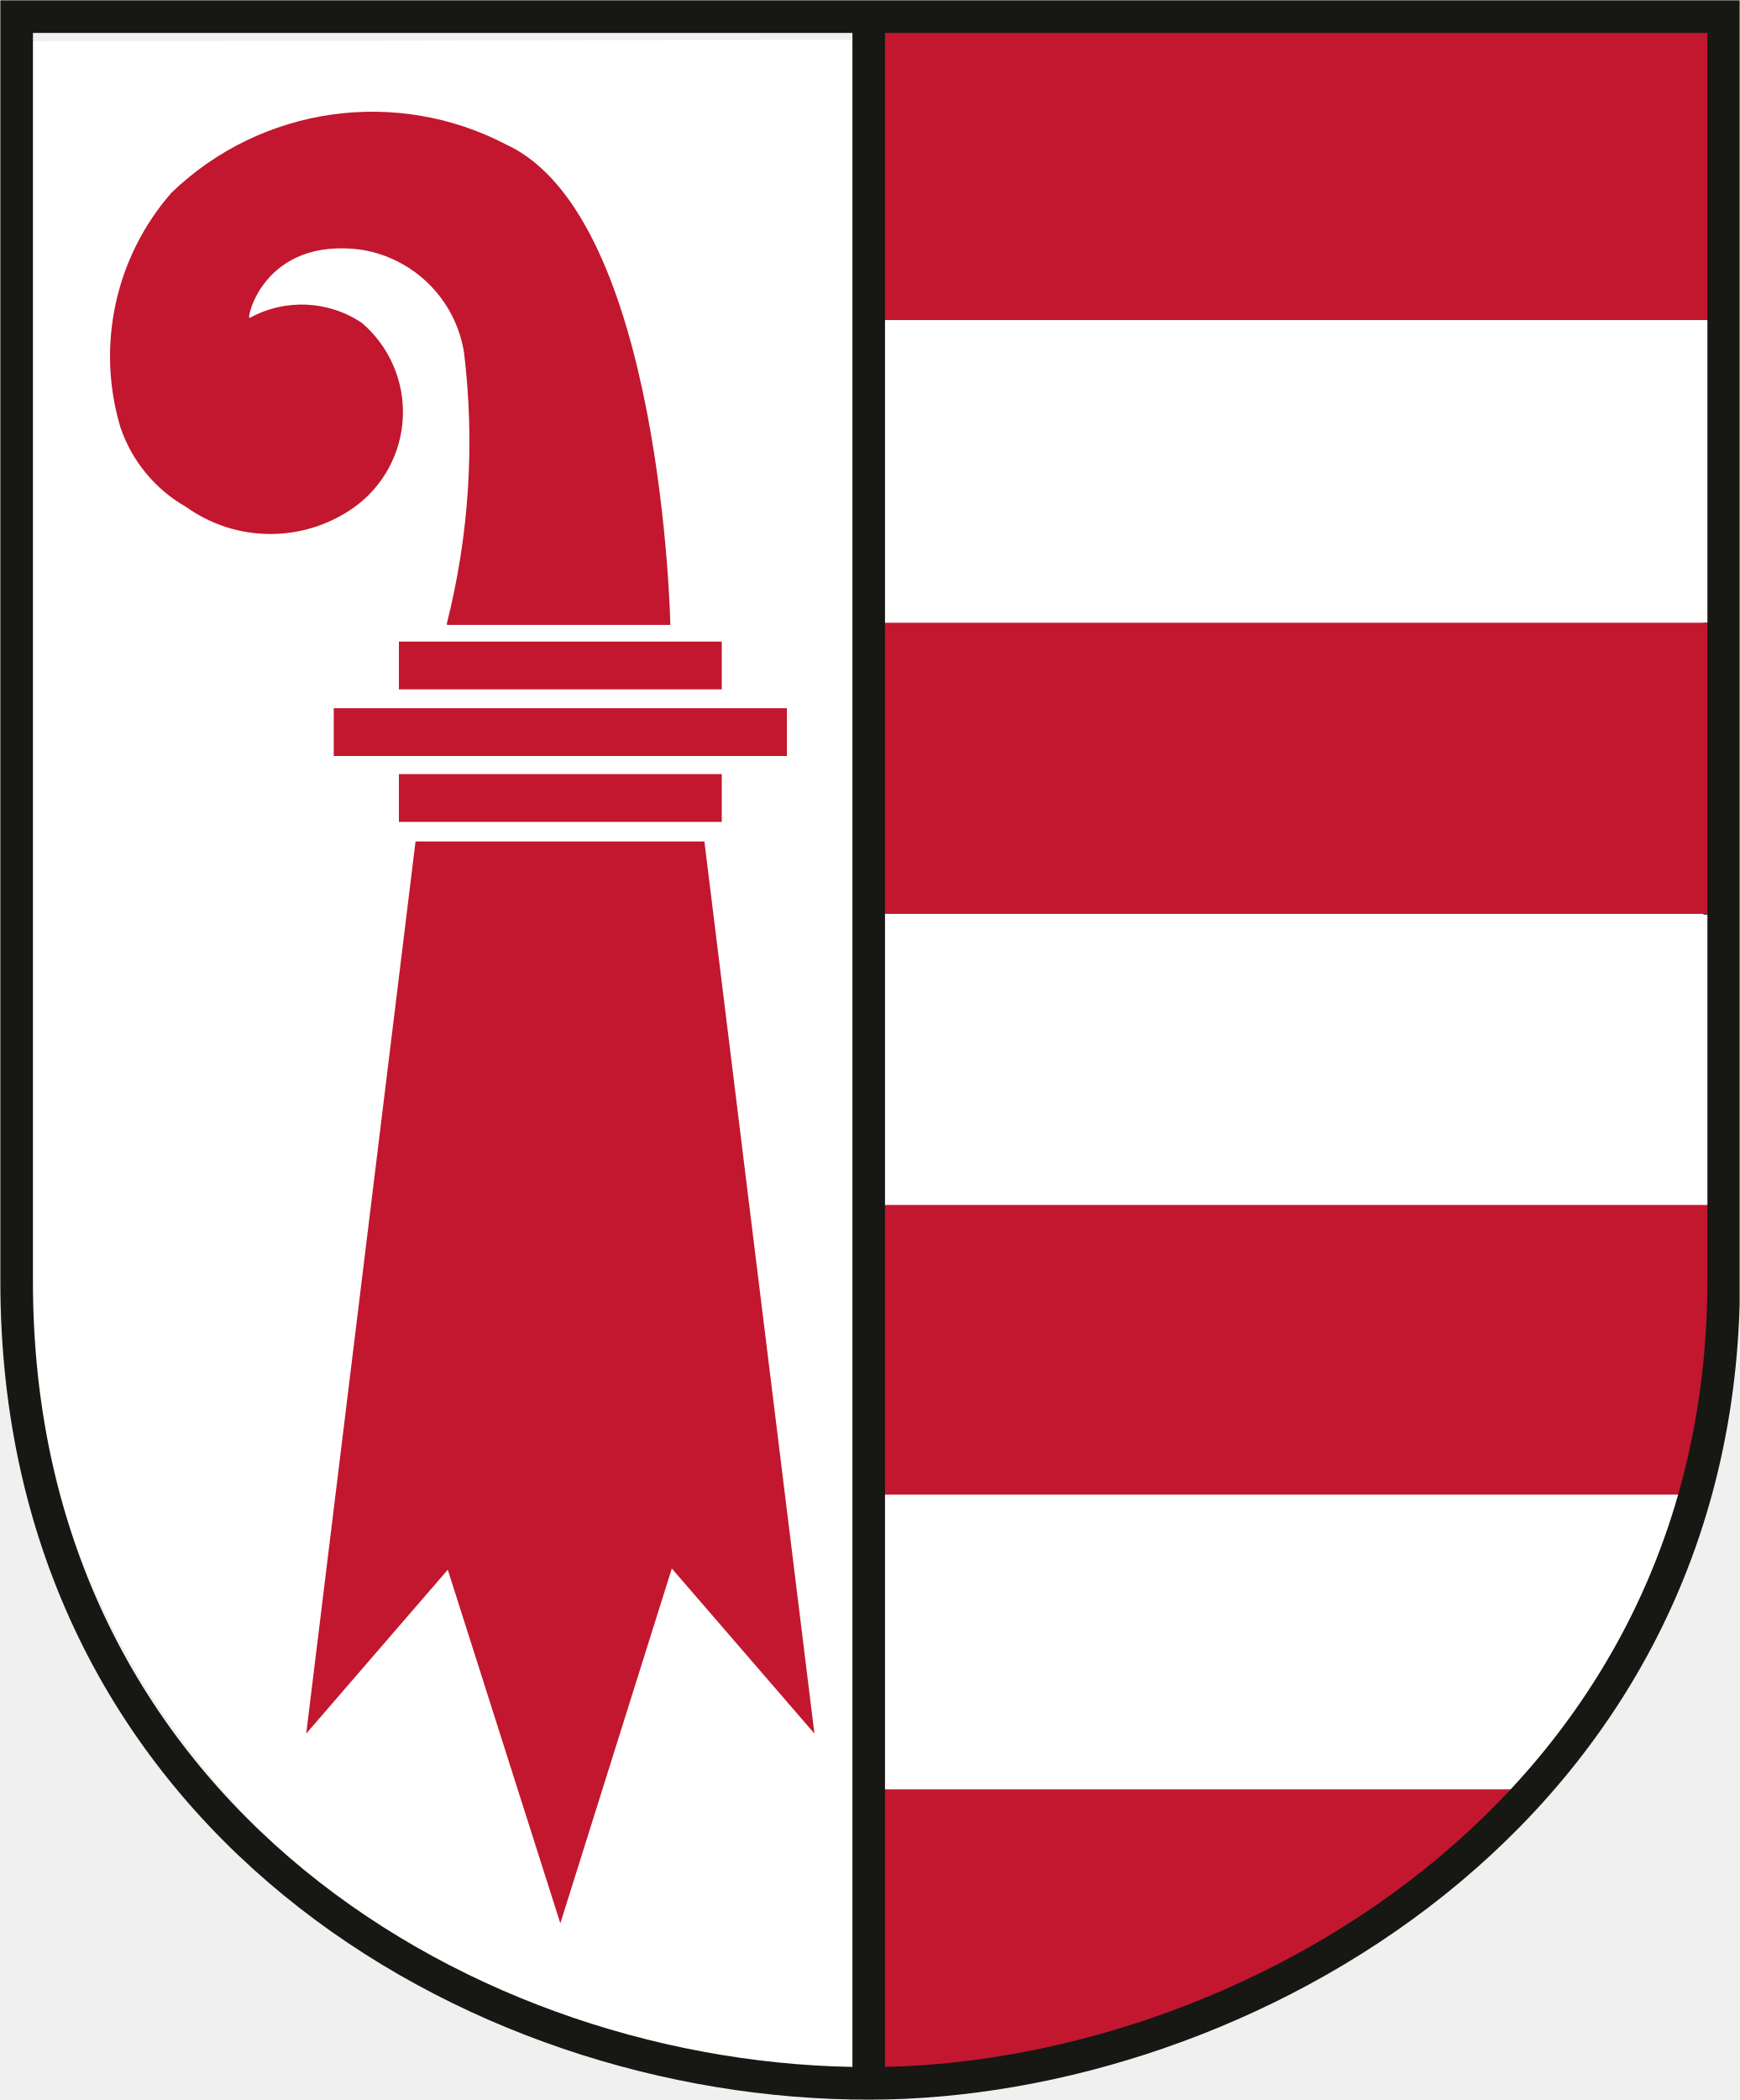
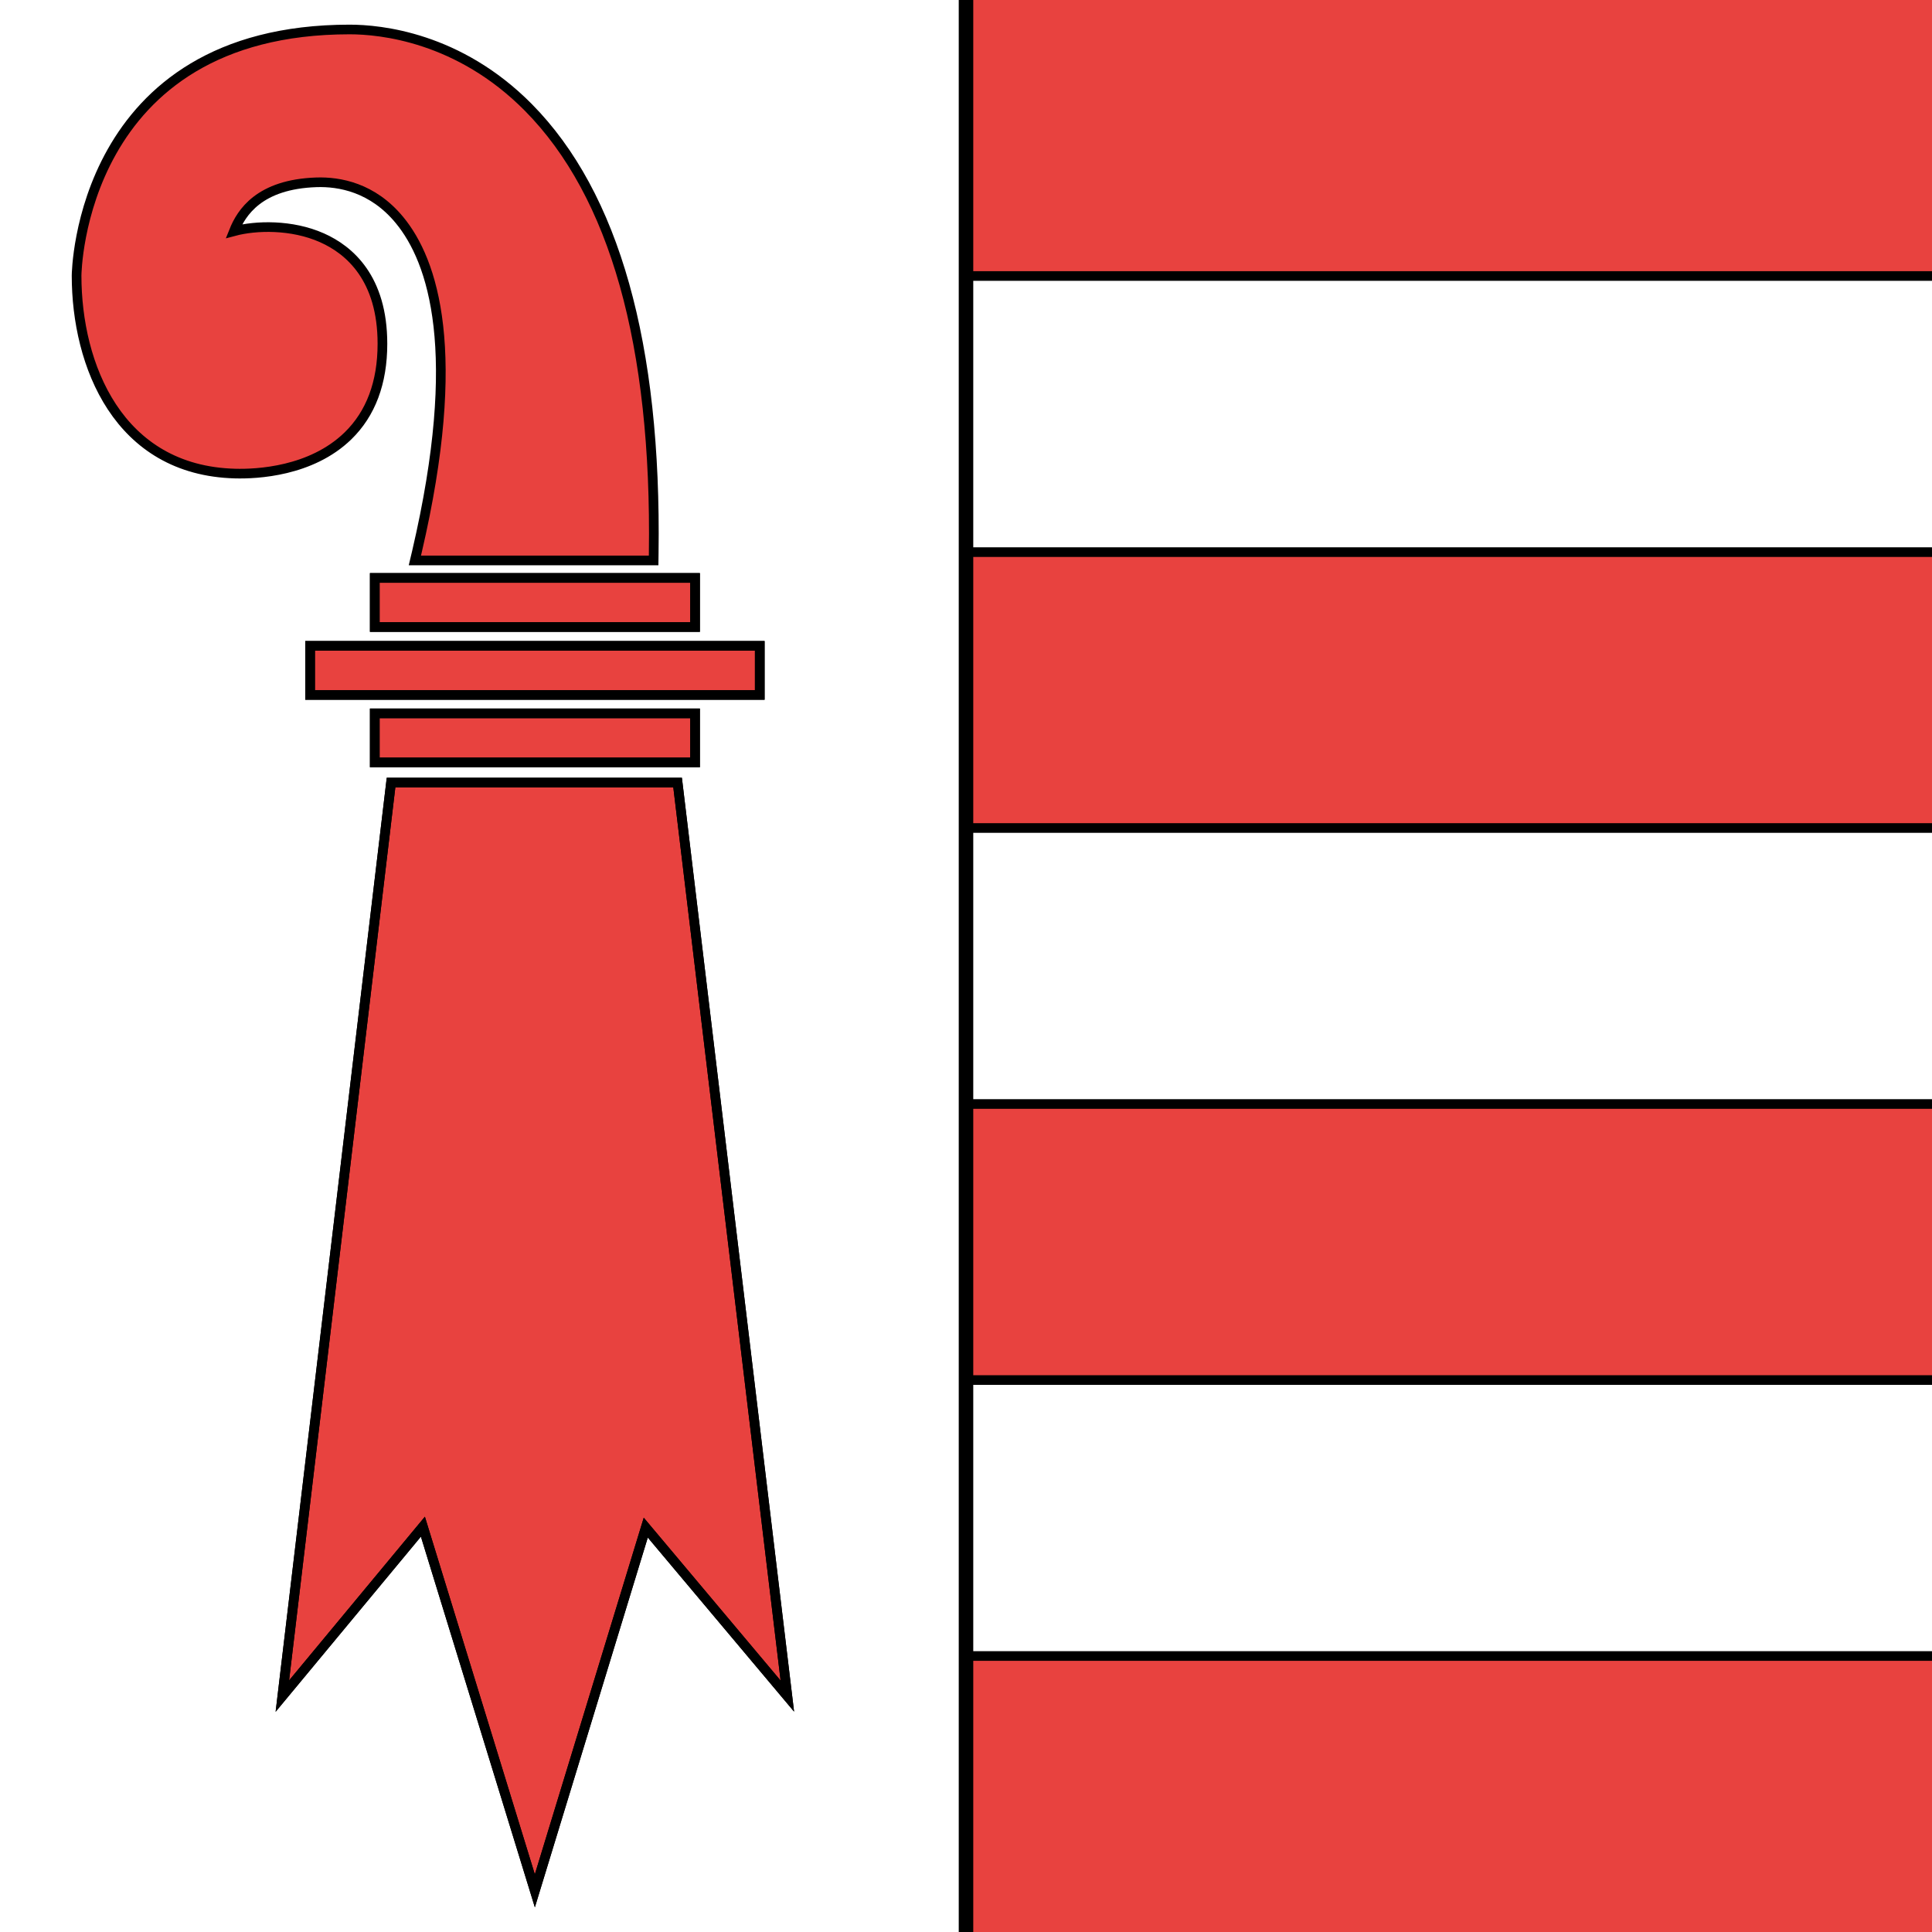
- <svg xmlns="http://www.w3.org/2000/svg" viewBox="0 0 24.03 29" preserveAspectRatio="xMinYMid">
-   <defs>
-     <style>.cls-1,.cls-4,.cls-6{fill:none;}.cls-2{clip-path:url(#clip-path);}.cls-3{fill:#fff;}.cls-4,.cls-6{stroke:#171714;}.cls-4{stroke-miterlimit:11.47;stroke-width:0.08px;}.cls-5{fill:#c2172e;}.cls-6{stroke-miterlimit:3.86;stroke-width:0.45px;}</style>
-     <clipPath id="clip-path">
-       <rect class="cls-1" width="24.03" height="29" />
-     </clipPath>
-   </defs>
-   <g>
-     <g>
-       <g class="cls-2">
-         <path class="cls-3" d="M23.6.55H12v0L.42.57v17.2c0,6,5.19,10.94,11.59,10.94S23.6,23.82,23.6,17.77Z" />
-       </g>
-       <line class="cls-4" x1="23.57" y1="12.63" x2="23.57" y2="8.6" />
-       <rect class="cls-5" x="12.01" y="0.4" width="11.59" height="4.02" />
-       <rect class="cls-5" x="12.01" y="8.6" width="11.59" height="4.02" />
-       <g class="cls-2">
-         <path class="cls-5" d="M23.6,16.64H12v4H23.2a10.35,10.35,0,0,0,.41-2.9V16.64Z" />
-         <path class="cls-5" d="M12,28.71a11.83,11.83,0,0,0,9-4H12v4Z" />
-       </g>
-       <rect class="cls-5" x="4.61" y="9.78" width="6.26" height="0.66" />
-       <rect class="cls-5" x="5.51" y="10.69" width="4.46" height="0.66" />
-       <rect class="cls-5" x="5.51" y="8.86" width="4.46" height="0.66" />
-       <polygon class="cls-5" points="6.2 21.66 4.23 23.94 5.74 11.62 7.74 11.62 9.73 11.62 11.25 23.94 9.28 21.66 7.74 26.56 6.18 21.66 6.2 21.66" />
-       <g class="cls-2">
-         <path class="cls-5" d="M6.17,8.62a10.25,10.25,0,0,0,.24-3.75A1.71,1.71,0,0,0,5,3.45c-1.38-.19-1.61,1-1.55.94A1.49,1.49,0,0,1,5,4.46,1.62,1.62,0,0,1,4.9,7,2,2,0,0,1,2.57,7a2,2,0,0,1-.91-1.11,3.43,3.43,0,0,1,.71-3.23A4,4,0,0,1,7,2C9.15,3,9.26,8.63,9.26,8.63l-3.08,0" />
-         <path class="cls-6" d="M12,28.6V.4M.23,17.68V.23H23.81V17.67c0,7.38-6.71,11.1-11.8,11.1C6.52,28.78.22,25.06.23,17.68Z" />
+ <svg xmlns="http://www.w3.org/2000/svg" id="Ebene_1" width="350" height="350" enable-background="new -204.866 -205.348 471.661 473.088" version="1.1" viewBox="-204.866 -205.348 350 350" xml:space="preserve">
+   <g id="g3870" transform="matrix(.7479108 0 0 .7453316 -51.64452 -52.27499)">
+     <g id="g1664" transform="translate(0 .0233192)" fill="#ffffff">
+       <rect id="rect9" x="-204.866" y="-205.399" width="467.97" height="469.59" stroke-width="1" />
+     </g>
+     <g id="g1814" transform="translate(0 -1.706973)" stroke="#000000" stroke-width="2.344">
+       <path id="path13" d="m-186.315-136.684c0 21.738 10.059 47.387 38.395 48.121 5.254 0.145 18.43-0.48 27.328-9.152 5.543-5.406 8.359-12.941 8.359-22.406 0-15.883-7.961-22.777-14.648-25.754-7.336-3.27-15.992-3.031-21.328-1.598 1.801-4.52 6.137-11.418 19.992-11.883 5.582-0.184 13.609 1.25 20.113 9.168 8.168 9.93 15.527 31.977 4.238 80.57l-0.512 2.168h57.832l0.023-1.754c0.719-50.719-9.488-87.176-30.367-108.359-16.863-17.105-35.886-18.941-43.288-18.941-65.375 8e-3 -66.137 59.223-66.137 59.82" fill="#e8423f" />
+       <rect id="rect17" x="-114.089" y="-63.203" width="77.582" height="11.938" fill="#e8423f" />
+       <rect id="rect19" x="-114.089" y="-63.195" width="77.582" height="11.93" fill="none" stroke-miterlimit="10" />
+       <rect id="rect21" x="-114.089" y="-30.289" width="77.582" height="11.934" fill="#e8423f" />
+       <rect id="rect23" x="-114.089" y="-30.273" width="77.582" height="11.918" fill="none" stroke-miterlimit="10" />
+       <rect id="rect25" x="-129.753" y="-46.691" width="108.918" height="11.93" fill="#e8423f" />
+       <rect id="rect27" x="-129.753" y="-46.691" width="108.918" height="11.93" fill="none" stroke-miterlimit="10" />
+       <polygon id="polygon29" transform="translate(-1.776004 -1.767999)" points="-100.656 169.167 -134.699 210.354 -108.371 -11.697 -38.961 -11.697 -12.379 210.354 -46.672 169.401 -73.539 257.683" fill="#e8423f" />
+       <polygon id="polygon31" transform="translate(-1.776004 -1.767999)" points="-100.656 169.167 -134.699 210.354 -108.371 -11.697 -38.961 -11.697 -12.379 210.354 -46.672 169.401 -73.539 257.683" fill="none" stroke-miterlimit="10" />
+     </g>
+     <g id="g1679" fill="#e8423f" stroke-width="2.344">
+       <rect id="rect33" x="28.478" y="-205.376" width="234.625" height="67.084" />
+       <rect id="rect39" x="28.478" y="-71.207" width="234.625" height="67.084" />
+       <rect id="rect45" x="28.478" y="62.961" width="234.625" height="67.084" />
+       <rect id="rect51" x="28.478" y="197.13" width="234.625" height="67.084" />
+     </g>
+     <g fill="none" stroke="#000000">
+       <path id="path3804" d="m29.119-205.376v469.59" stroke-width="3.516" />
+       <g stroke-width="2.344">
+         <path id="path3804-7" d="m28.478-138.292h234.625" />
+         <path id="path3804-7-5" d="m28.478-71.176h234.625" />
+         <path id="path3804-7-8" d="m28.478-4.123h234.625" />
+         <path id="path3804-7-4" d="m28.478 62.961h234.625" />
+         <path id="path3804-7-3" d="m28.478 130.055h234.625" />
+         <path id="path3804-7-1" d="m28.478 197.13h234.625" />
      </g>
    </g>
  </g>
</svg>
